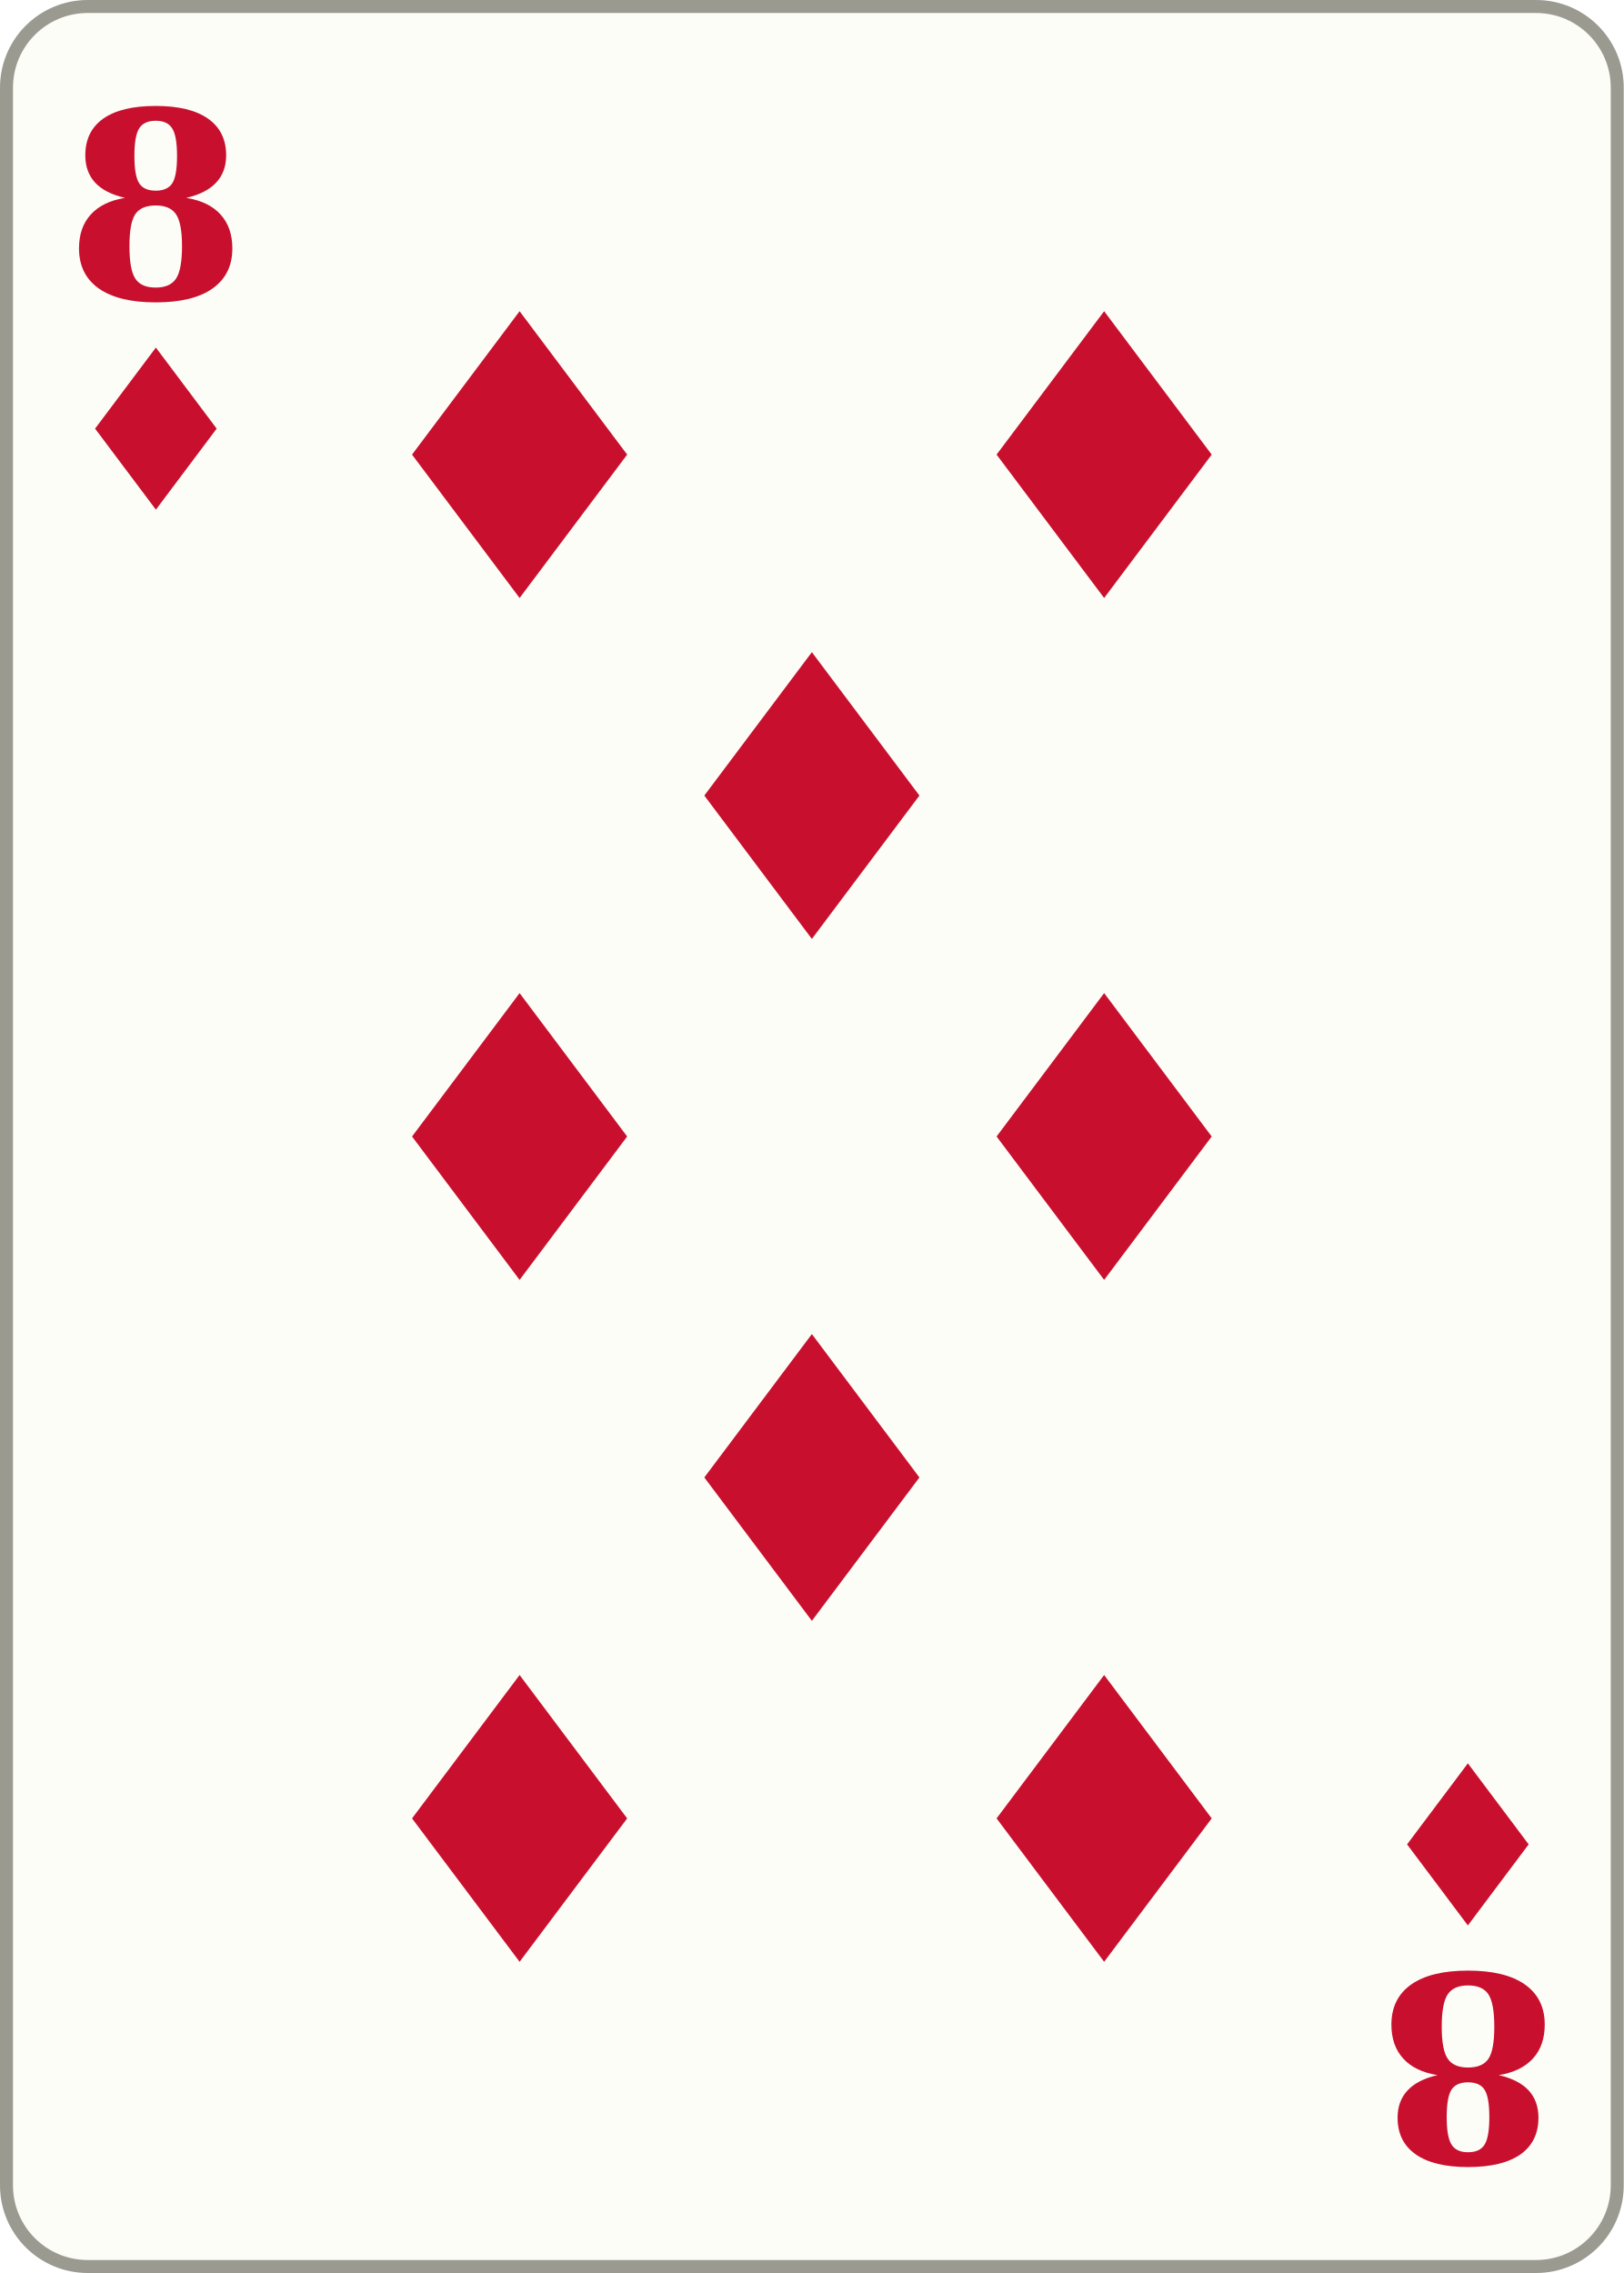
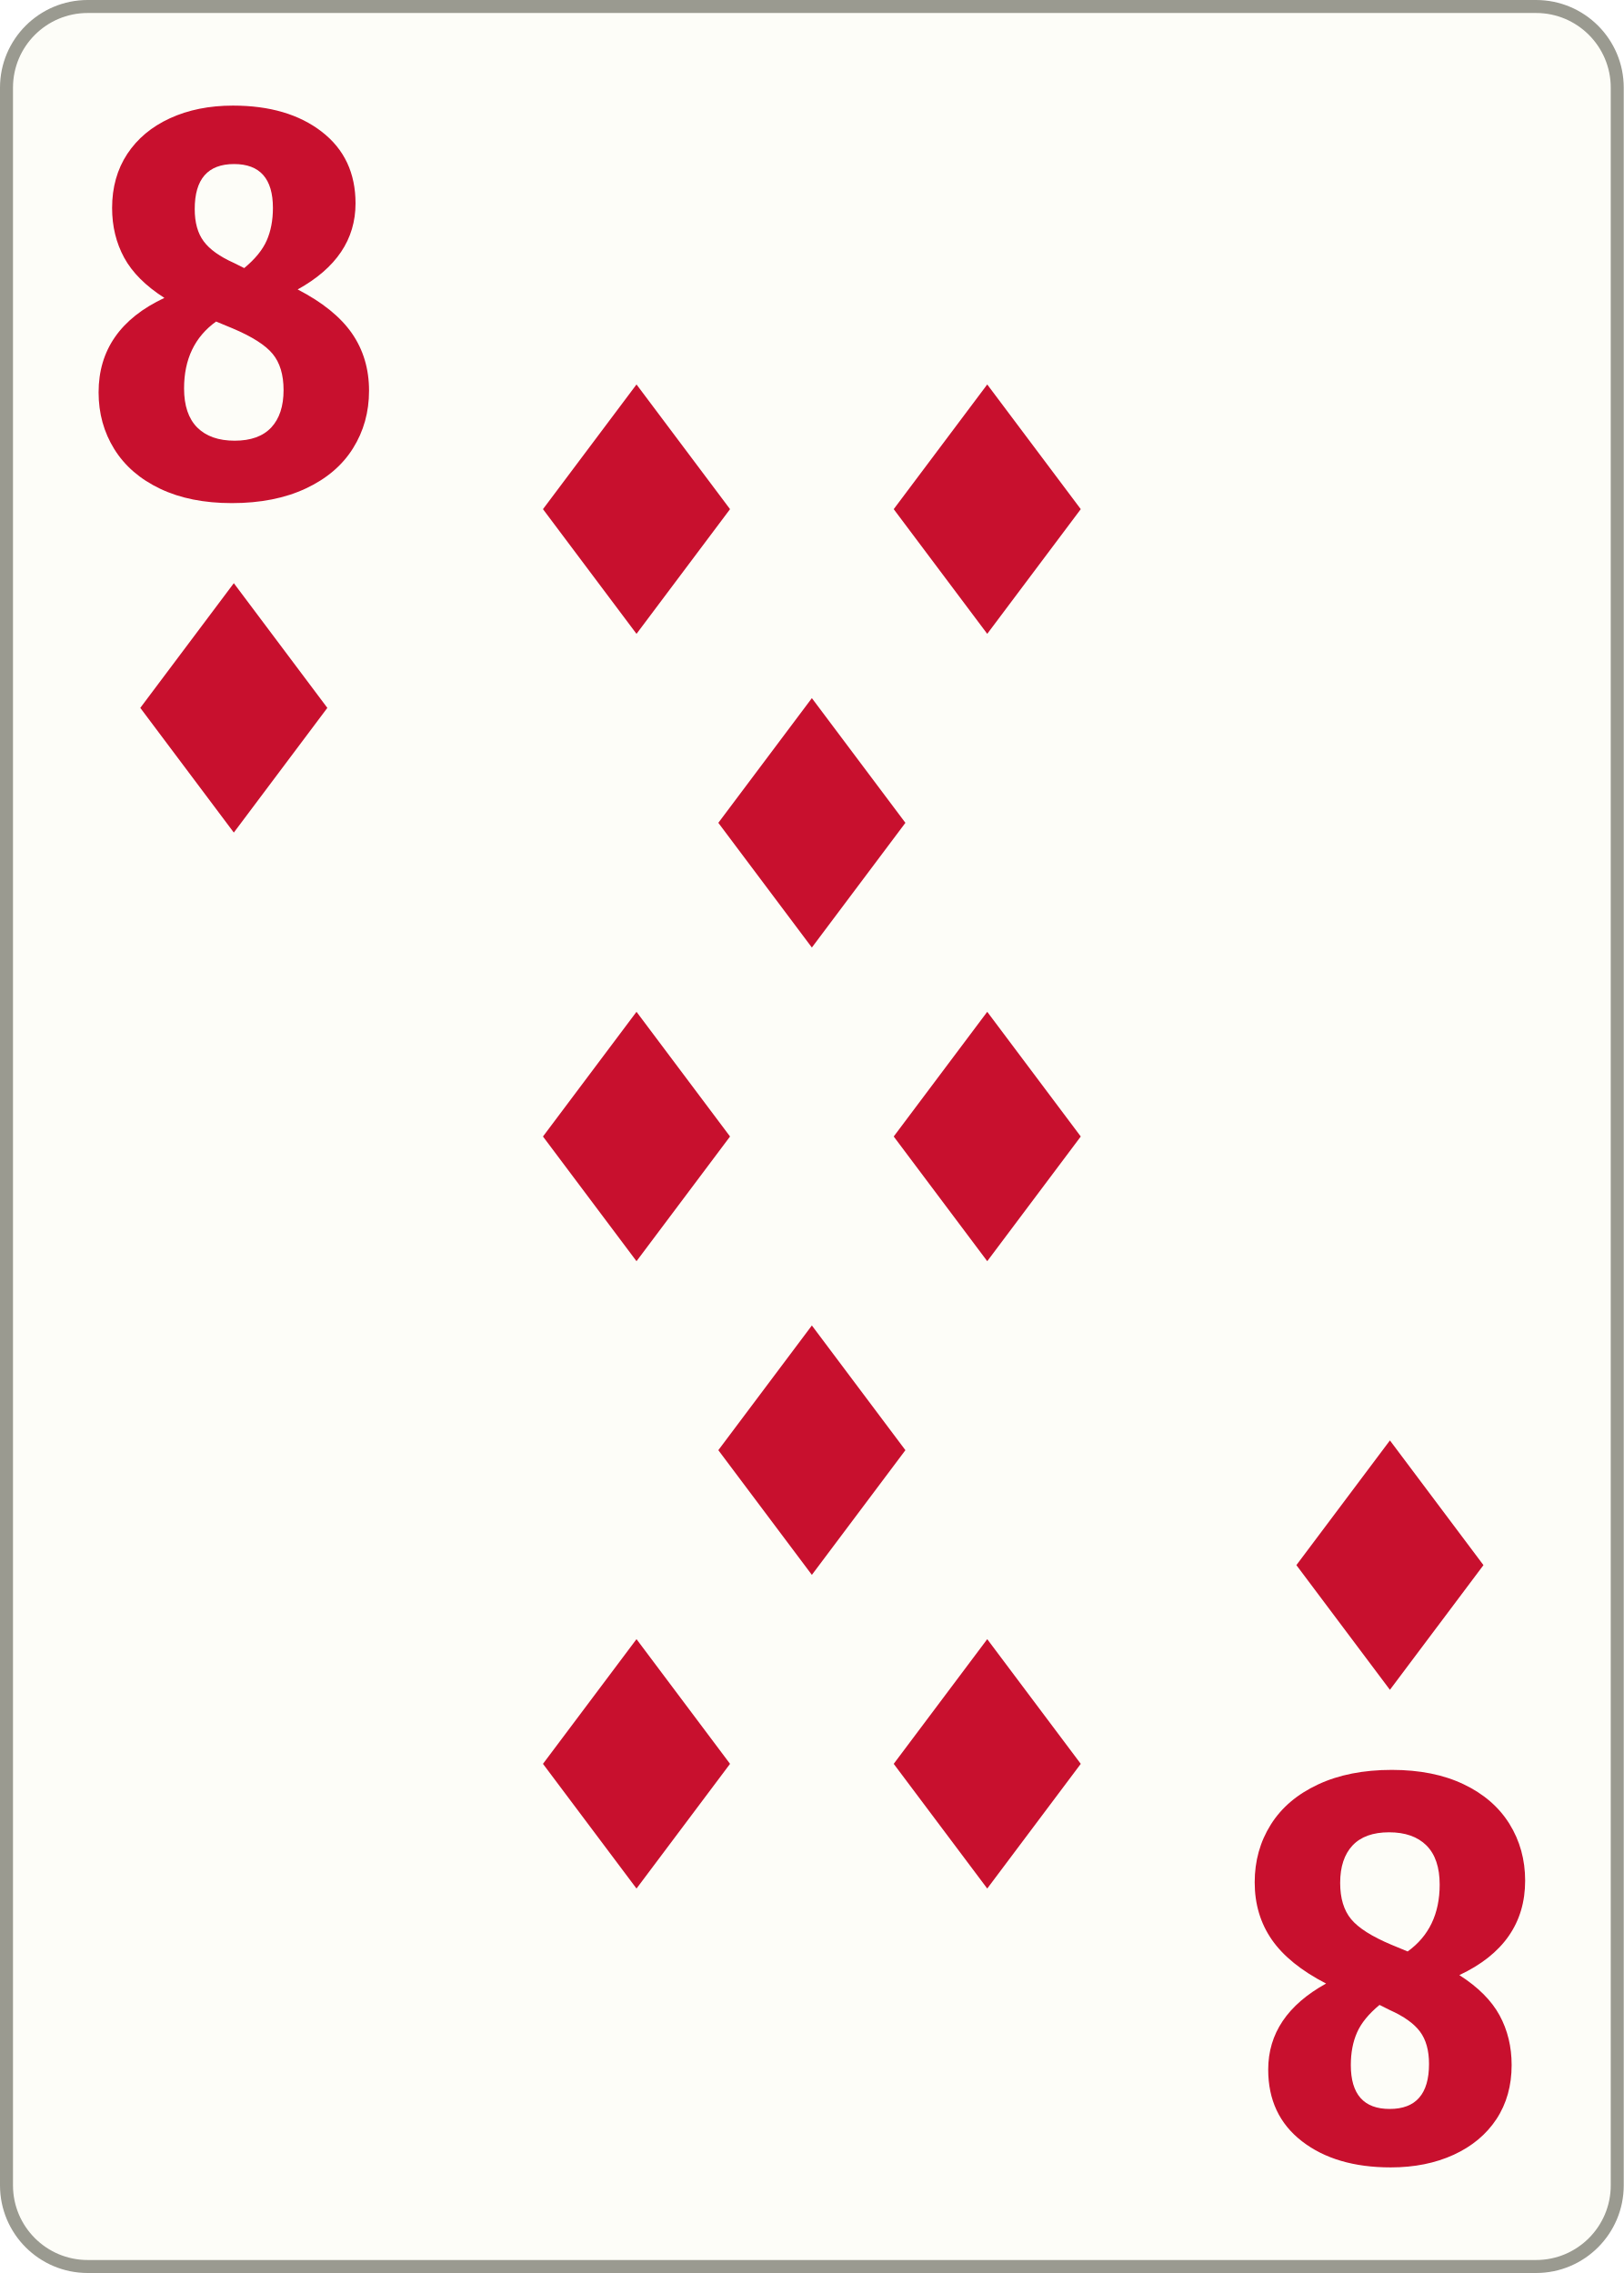
<svg xmlns="http://www.w3.org/2000/svg" viewBox="0 0 250 350" width="250" height="350">
  <rect x="1" y="1" width="248" height="348" rx="12.5" fill="#fdfdf8" stroke="#9a9a90" stroke-width="2" />
  <g>
-     <text x="24" y="46" font-family="'DejaVu Serif', Georgia, 'Times New Roman', serif" font-size="40" font-weight="bold" fill="#c8102e" text-anchor="middle">8</text>
-     <path d="M50 2 L 86 50 L 50 98 L 14 50 Z" fill="#c8102e" transform="translate(11.00 53.00) scale(0.26)" />
+     <path d="M9.83-31.43Q15.54-28.48 18.18-24.68Q20.82-20.87 20.82-15.84Q20.82-10.91 18.35-6.97Q15.89-3.03 11.08-0.78Q6.28 1.47-0.30 1.47Q-6.71 1.47-11.34-0.74Q-15.97-2.94-18.40-6.84Q-20.82-10.74-20.82-15.58Q-20.82-25.37-10.69-30.13Q-15.02-32.90-16.88-36.32Q-18.74-39.74-18.74-43.98Q-18.74-48.74-16.41-52.29Q-14.07-55.84-9.83-57.79Q-5.58-59.74-0.13-59.74Q8.35-59.74 13.55-55.71Q18.74-51.69 18.74-44.68Q18.74-36.36 9.83-31.43M0.04-50.74Q-6.02-50.74-6.02-43.81Q-6.02-40.69-4.63-38.83Q-3.25-36.97 0.04-35.50L1.60-34.72Q4.11-36.80 5.06-38.96Q6.02-41.13 6.02-43.98Q6.02-50.74 0.04-50.74M0.13-8.14Q3.85-8.14 5.76-10.17Q7.66-12.21 7.66-15.93Q7.66-19.48 5.97-21.52Q4.29-23.55-0.22-25.45L-2.73-26.49Q-7.66-22.94-7.66-16.19Q-7.66-12.21-5.63-10.17Q-3.59-8.14 0.13-8.14" fill="#c8102e" transform="translate(36 76)" />
+     <path d="M50 2 L 86 50 L 50 98 L 14 50 Z" fill="#c8102e" transform="translate(16.00 89.00) scale(0.4)" />
  </g>
  <g transform="rotate(180 125 175)">
-     <text x="24" y="46" font-family="'DejaVu Serif', Georgia, 'Times New Roman', serif" font-size="40" font-weight="bold" fill="#c8102e" text-anchor="middle">8</text>
-     <path d="M50 2 L 86 50 L 50 98 L 14 50 Z" fill="#c8102e" transform="translate(11.00 53.00) scale(0.26)" />
+     <path d="M9.83-31.43Q15.54-28.48 18.18-24.68Q20.82-20.87 20.82-15.84Q20.82-10.91 18.35-6.97Q15.89-3.03 11.08-0.78Q6.28 1.47-0.30 1.47Q-6.71 1.47-11.34-0.74Q-15.97-2.94-18.40-6.84Q-20.82-10.74-20.82-15.58Q-20.82-25.37-10.69-30.13Q-15.02-32.90-16.88-36.32Q-18.74-39.74-18.74-43.98Q-18.74-48.74-16.41-52.29Q-14.07-55.84-9.83-57.79Q-5.58-59.74-0.13-59.74Q8.35-59.74 13.55-55.71Q18.74-51.69 18.74-44.68Q18.74-36.36 9.83-31.43M0.04-50.74Q-6.02-50.74-6.02-43.81Q-6.02-40.69-4.63-38.83Q-3.25-36.97 0.04-35.50L1.60-34.72Q4.11-36.80 5.06-38.96Q6.02-41.13 6.02-43.98Q6.02-50.74 0.04-50.74M0.13-8.14Q3.85-8.14 5.76-10.17Q7.66-12.21 7.66-15.93Q7.66-19.48 5.97-21.52Q4.29-23.55-0.22-25.45L-2.73-26.49Q-7.66-22.94-7.66-16.19Q-7.66-12.21-5.63-10.17Q-3.59-8.14 0.13-8.14" fill="#c8102e" transform="translate(36 76)" />
+     <path d="M50 2 L 86 50 L 50 98 L 14 50 Z" fill="#c8102e" transform="translate(16.00 89.00) scale(0.4)" />
  </g>
-   <path d="M50 2 L 86 50 L 50 98 L 14 50 Z" fill="#c8102e" transform="translate(57.00 47.00) scale(0.46)" />
-   <path d="M50 2 L 86 50 L 50 98 L 14 50 Z" fill="#c8102e" transform="translate(147.00 47.00) scale(0.46)" />
-   <path d="M50 2 L 86 50 L 50 98 L 14 50 Z" fill="#c8102e" transform="translate(102.00 99.50) scale(0.46)" />
-   <path d="M50 2 L 86 50 L 50 98 L 14 50 Z" fill="#c8102e" transform="translate(57.00 152.00) scale(0.46)" />
-   <path d="M50 2 L 86 50 L 50 98 L 14 50 Z" fill="#c8102e" transform="translate(147.00 152.00) scale(0.46)" />
-   <path d="M50 2 L 86 50 L 50 98 L 14 50 Z" fill="#c8102e" transform="translate(102.00 204.50) scale(0.46) rotate(180 50 50)" />
-   <path d="M50 2 L 86 50 L 50 98 L 14 50 Z" fill="#c8102e" transform="translate(57.00 257.00) scale(0.46) rotate(180 50 50)" />
-   <path d="M50 2 L 86 50 L 50 98 L 14 50 Z" fill="#c8102e" transform="translate(147.00 257.00) scale(0.46) rotate(180 50 50)" />
+   <path d="M50 2 L 86 50 L 50 98 L 14 50 Z" fill="#c8102e" transform="translate(78.00 58.40) scale(0.4)" />
+   <path d="M50 2 L 86 50 L 50 98 L 14 50 Z" fill="#c8102e" transform="translate(132.00 58.40) scale(0.4)" />
+   <path d="M50 2 L 86 50 L 50 98 L 14 50 Z" fill="#c8102e" transform="translate(105.00 106.70) scale(0.4)" />
+   <path d="M50 2 L 86 50 L 50 98 L 14 50 Z" fill="#c8102e" transform="translate(78.00 155.00) scale(0.4)" />
+   <path d="M50 2 L 86 50 L 50 98 L 14 50 Z" fill="#c8102e" transform="translate(132.00 155.00) scale(0.4)" />
+   <path d="M50 2 L 86 50 L 50 98 L 14 50 Z" fill="#c8102e" transform="translate(105.00 203.30) scale(0.4) rotate(180 50 50)" />
+   <path d="M50 2 L 86 50 L 50 98 L 14 50 Z" fill="#c8102e" transform="translate(78.00 251.60) scale(0.4) rotate(180 50 50)" />
+   <path d="M50 2 L 86 50 L 50 98 L 14 50 Z" fill="#c8102e" transform="translate(132.00 251.60) scale(0.4) rotate(180 50 50)" />
</svg>
